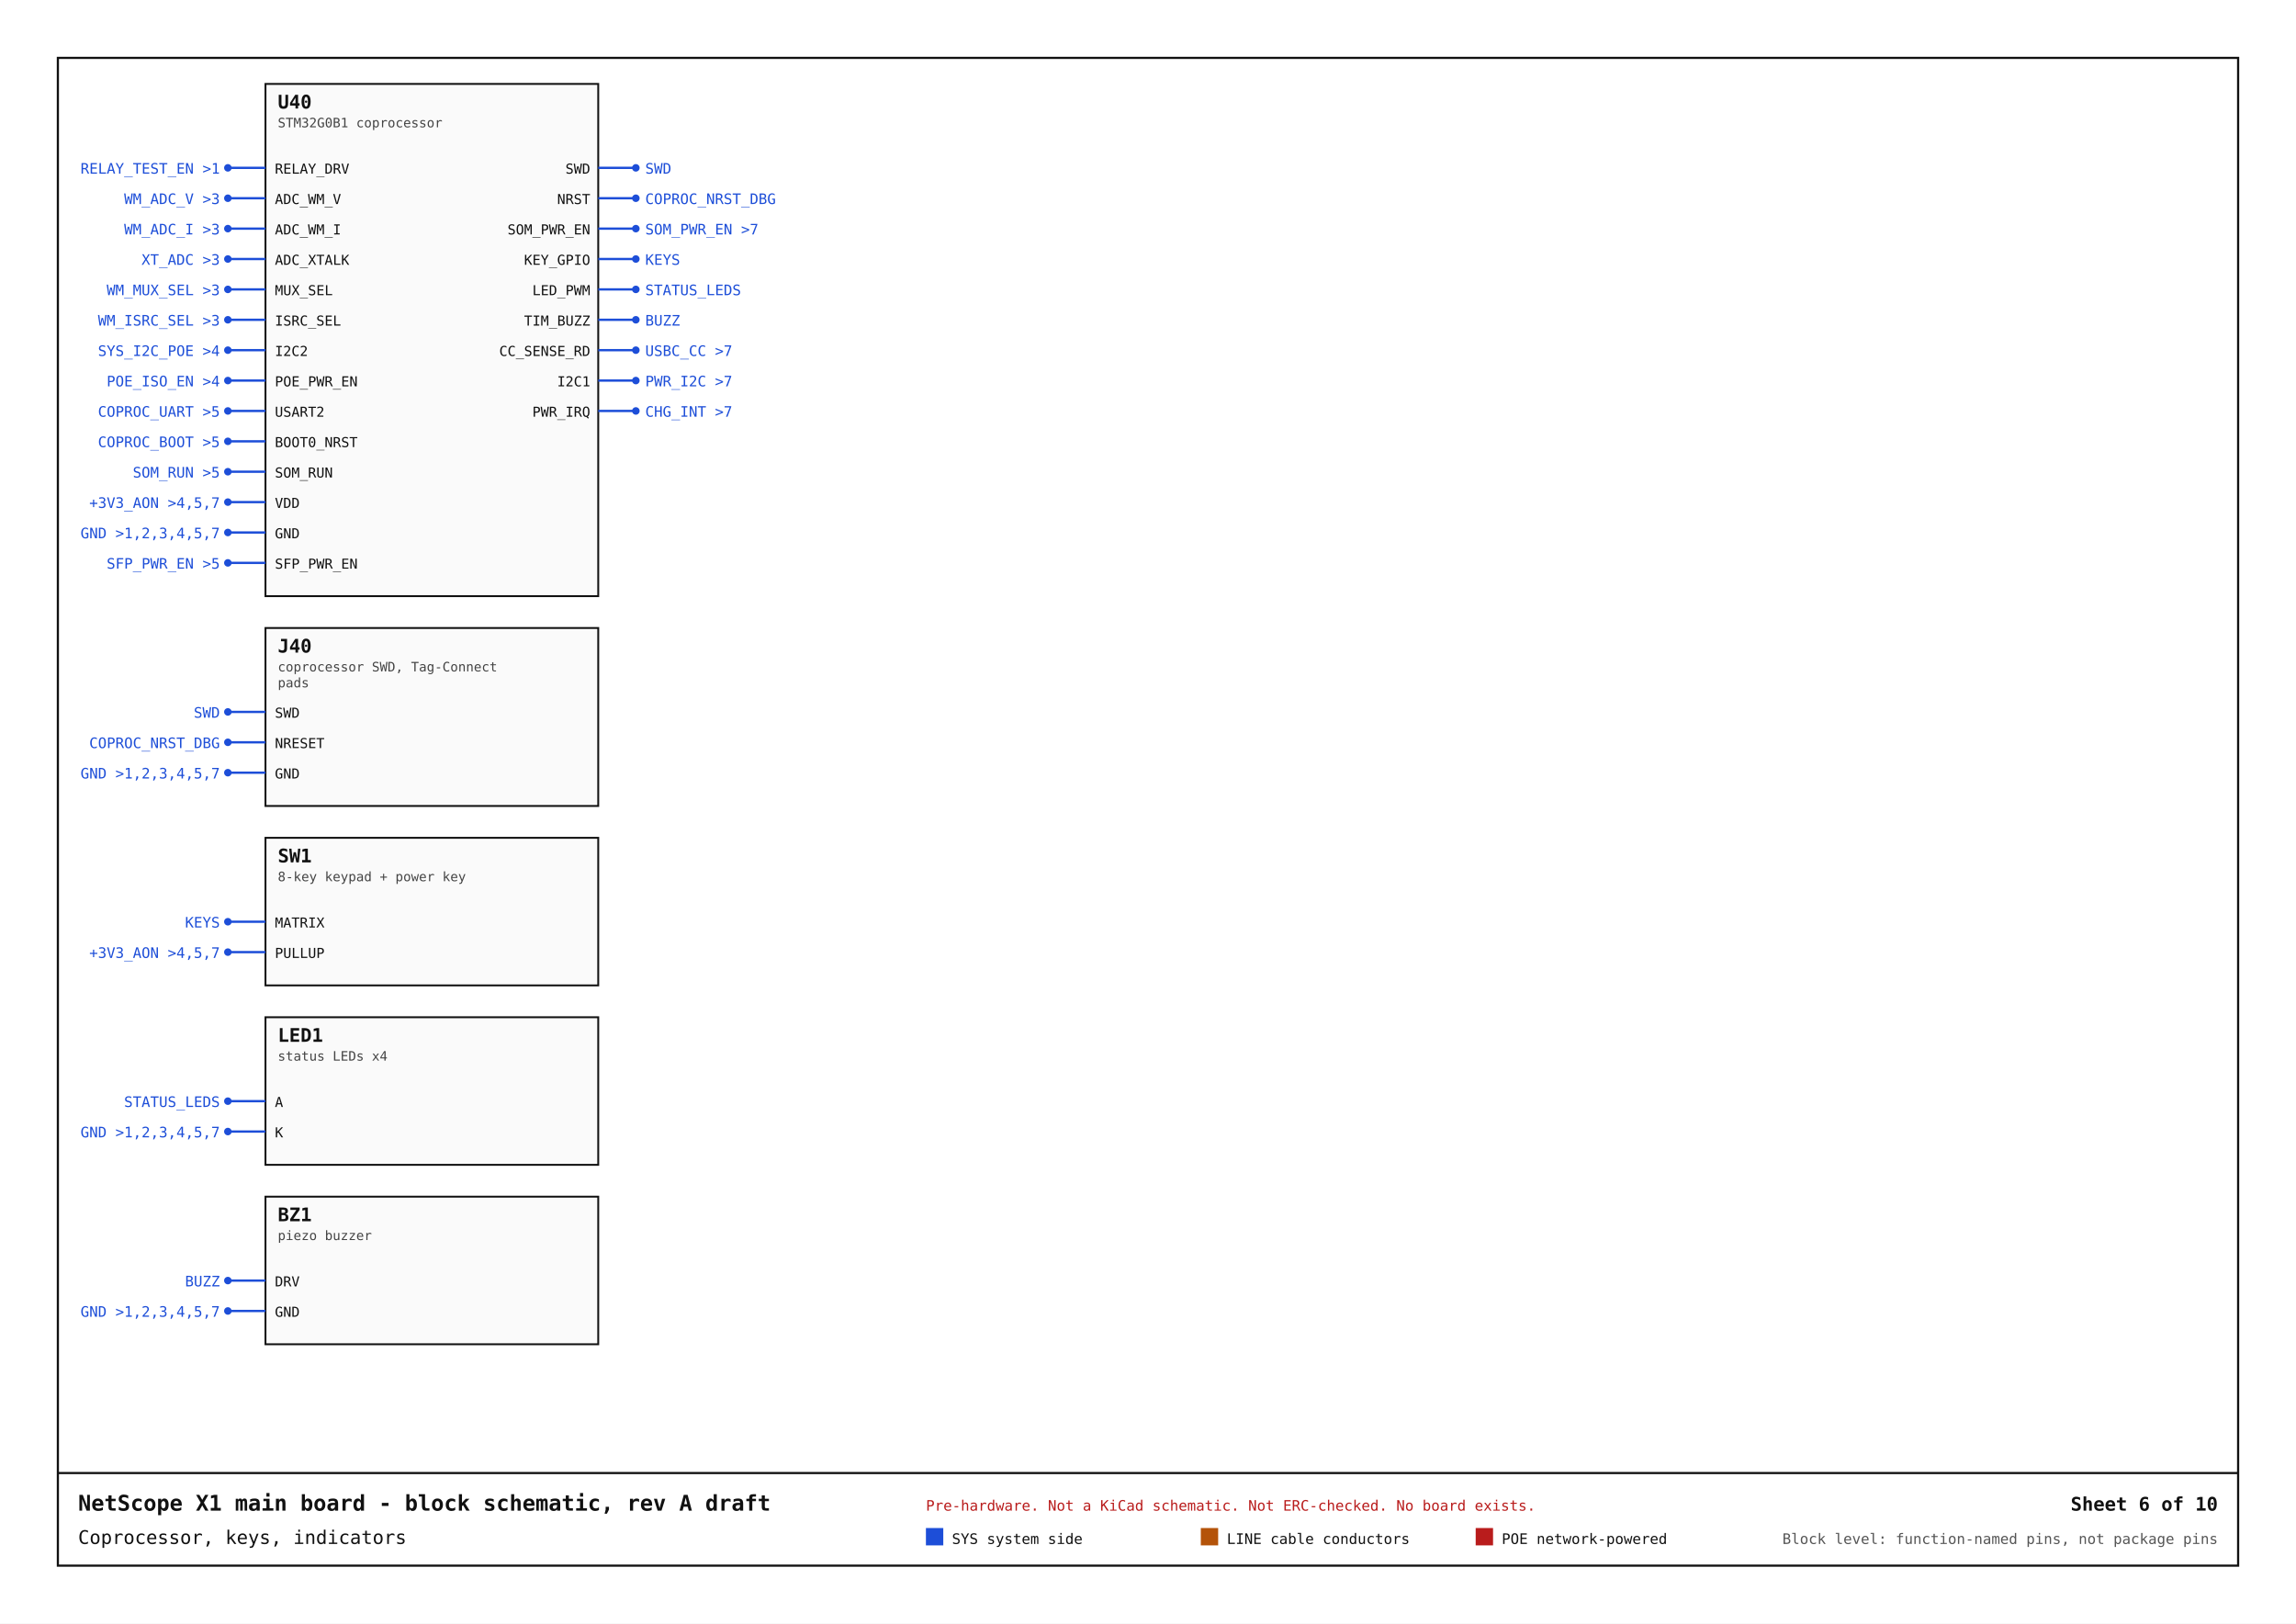
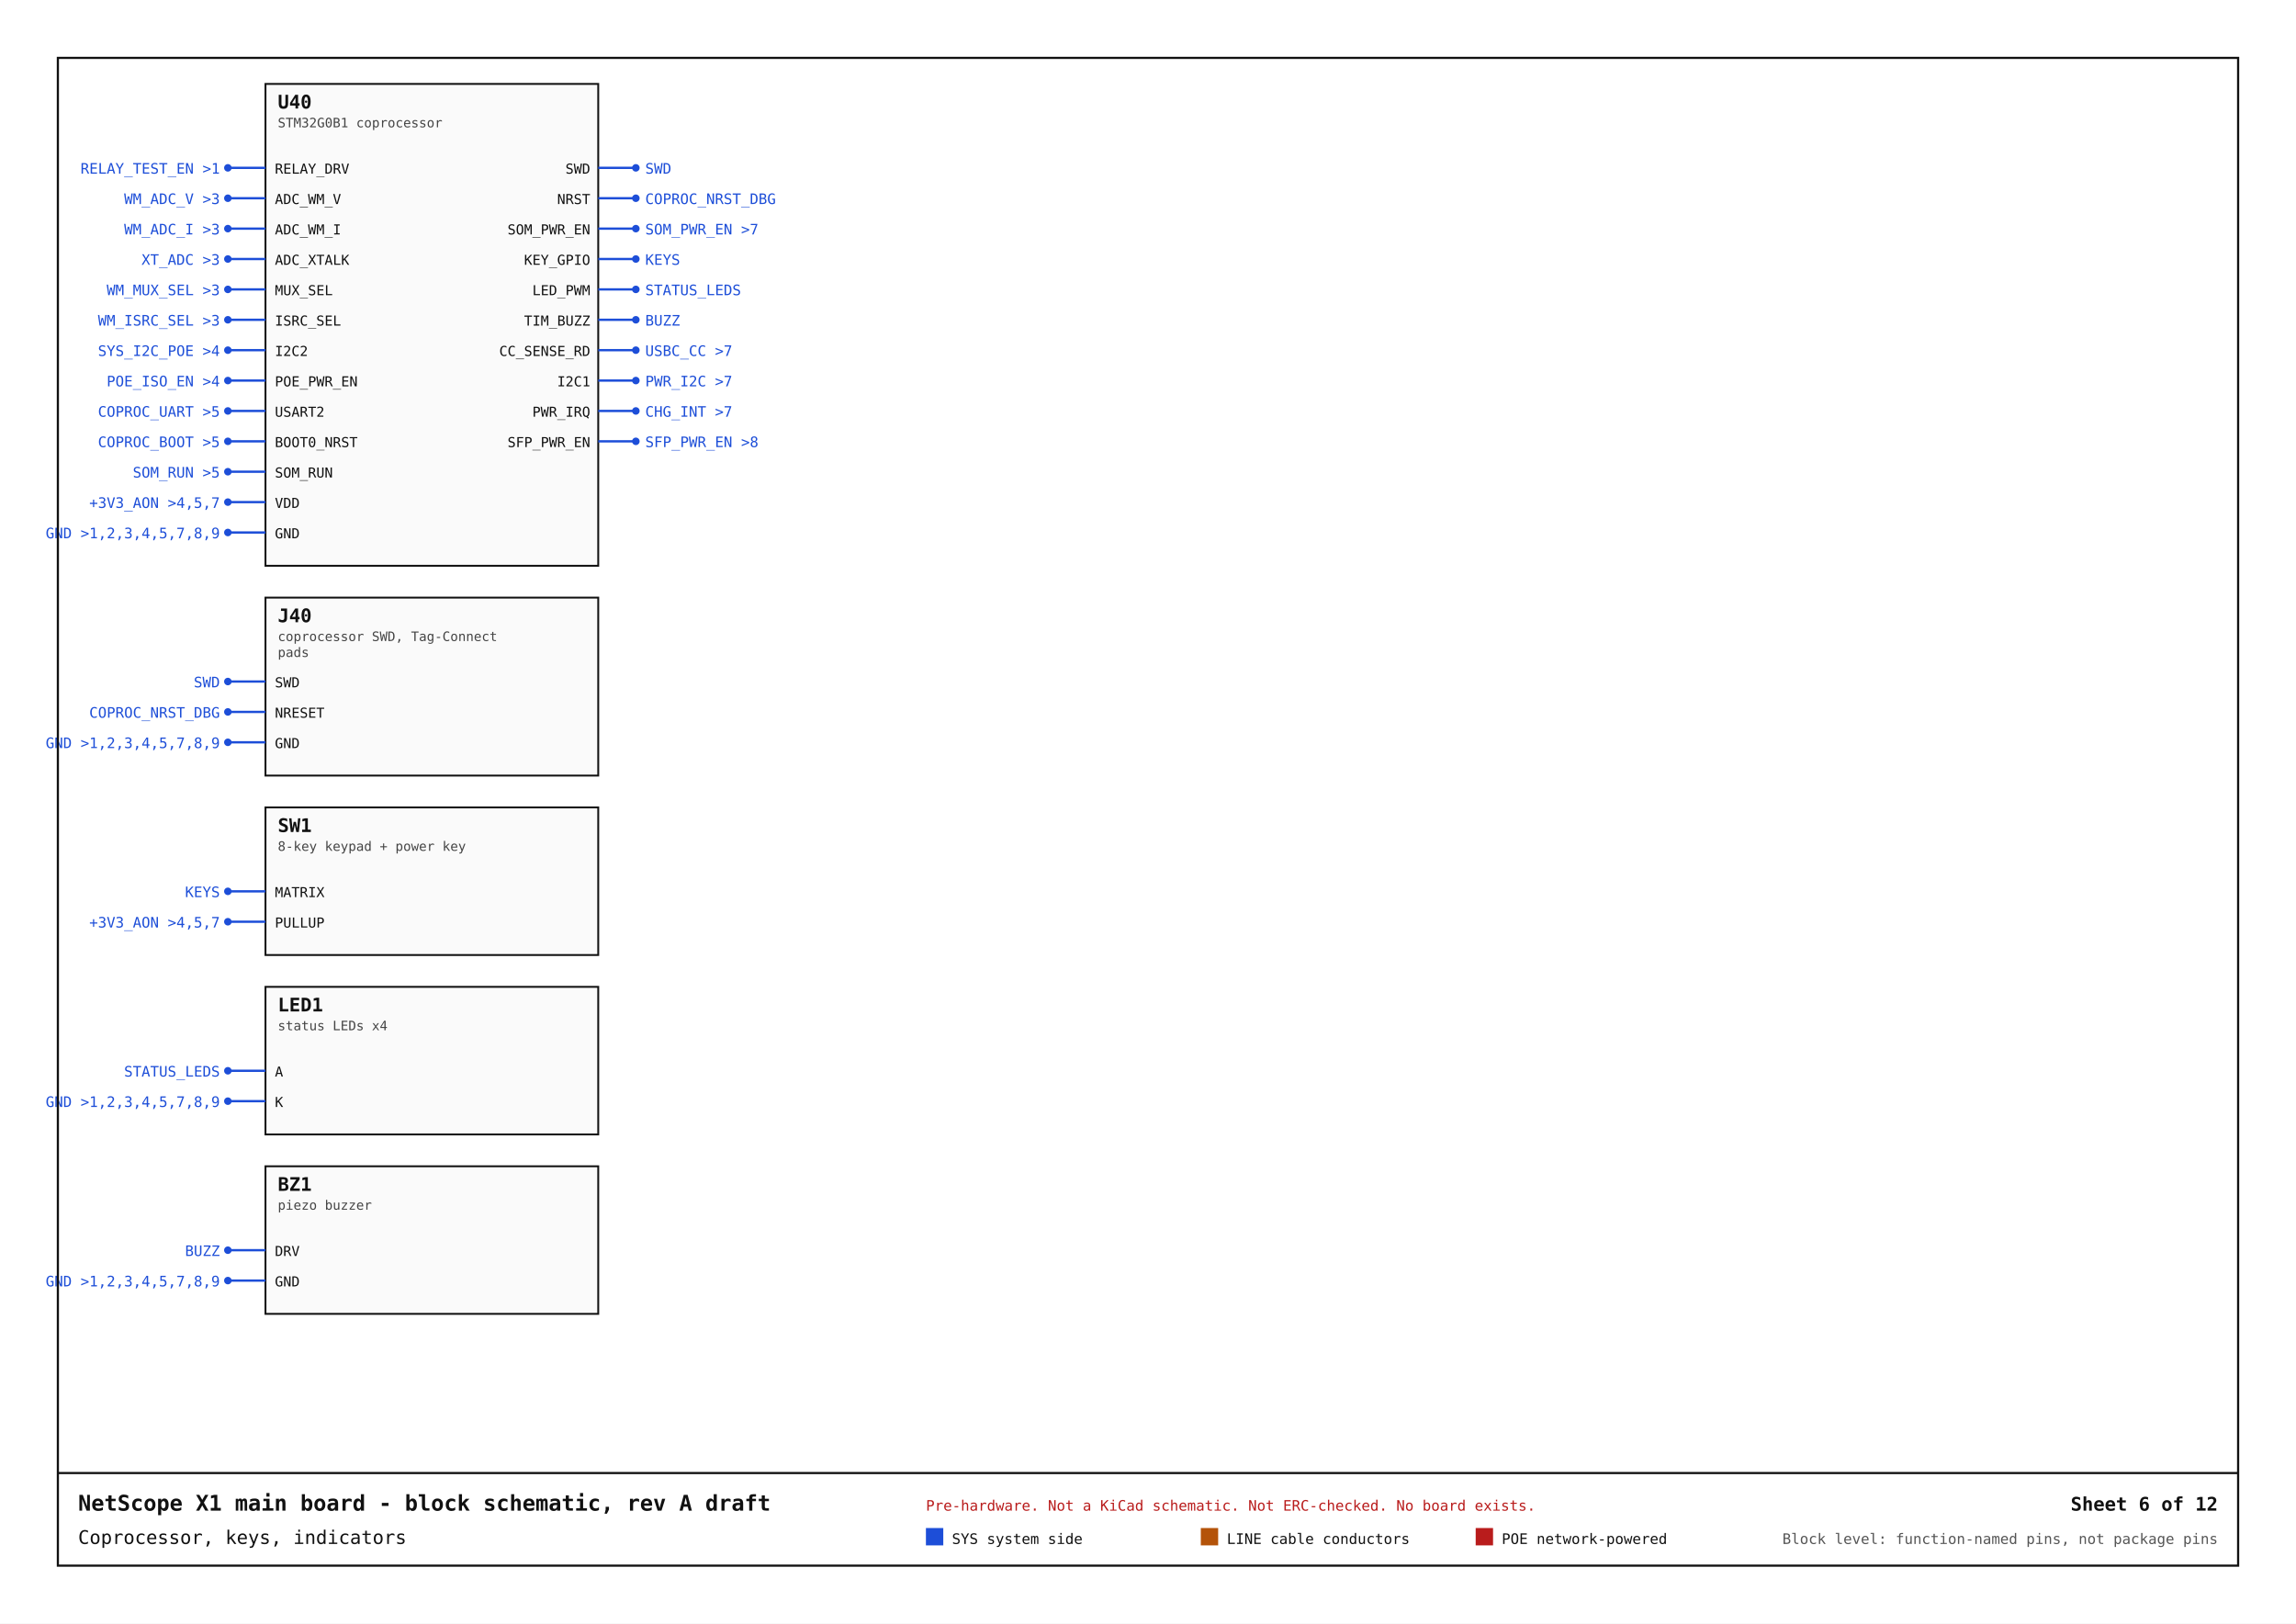
<svg xmlns="http://www.w3.org/2000/svg" viewBox="0 0 1587 1122" width="1587" height="1122">
  <rect width="1587" height="1122" fill="#fff" />
-   <rect x="183.5" y="58" width="230" height="354" fill="#fafafa" stroke="#111" stroke-width="1.3" />
+   <rect x="183.5" y="58" width="230" height="333" fill="#fafafa" stroke="#111" stroke-width="1.3" />
  <text x="192" y="75" font-size="13" fill="#111" text-anchor="start" font-weight="bold" font-family="DejaVu Sans Mono, Menlo, Consolas, monospace">U40</text>
  <text x="192" y="88" font-size="9" fill="#444" text-anchor="start" font-weight="normal" font-family="DejaVu Sans Mono, Menlo, Consolas, monospace">STM32G0B1 coprocessor</text>
  <line x1="157.5" y1="116" x2="183.5" y2="116" stroke="#1d4ed8" stroke-width="1.6" />
  <circle cx="157.5" cy="116" r="2.6" fill="#1d4ed8" />
  <text x="152" y="120" font-size="10" fill="#1d4ed8" text-anchor="end" font-weight="normal" font-family="DejaVu Sans Mono, Menlo, Consolas, monospace">RELAY_TEST_EN &gt;1</text>
  <text x="190" y="120" font-size="9.5" fill="#111" text-anchor="start" font-weight="normal" font-family="DejaVu Sans Mono, Menlo, Consolas, monospace">RELAY_DRV</text>
  <line x1="157.5" y1="137" x2="183.5" y2="137" stroke="#1d4ed8" stroke-width="1.6" />
  <circle cx="157.5" cy="137" r="2.6" fill="#1d4ed8" />
  <text x="152" y="141" font-size="10" fill="#1d4ed8" text-anchor="end" font-weight="normal" font-family="DejaVu Sans Mono, Menlo, Consolas, monospace">WM_ADC_V &gt;3</text>
  <text x="190" y="141" font-size="9.5" fill="#111" text-anchor="start" font-weight="normal" font-family="DejaVu Sans Mono, Menlo, Consolas, monospace">ADC_WM_V</text>
  <line x1="157.5" y1="158" x2="183.5" y2="158" stroke="#1d4ed8" stroke-width="1.6" />
  <circle cx="157.5" cy="158" r="2.6" fill="#1d4ed8" />
  <text x="152" y="162" font-size="10" fill="#1d4ed8" text-anchor="end" font-weight="normal" font-family="DejaVu Sans Mono, Menlo, Consolas, monospace">WM_ADC_I &gt;3</text>
  <text x="190" y="162" font-size="9.5" fill="#111" text-anchor="start" font-weight="normal" font-family="DejaVu Sans Mono, Menlo, Consolas, monospace">ADC_WM_I</text>
  <line x1="157.5" y1="179" x2="183.5" y2="179" stroke="#1d4ed8" stroke-width="1.6" />
  <circle cx="157.5" cy="179" r="2.6" fill="#1d4ed8" />
  <text x="152" y="183" font-size="10" fill="#1d4ed8" text-anchor="end" font-weight="normal" font-family="DejaVu Sans Mono, Menlo, Consolas, monospace">XT_ADC &gt;3</text>
  <text x="190" y="183" font-size="9.5" fill="#111" text-anchor="start" font-weight="normal" font-family="DejaVu Sans Mono, Menlo, Consolas, monospace">ADC_XTALK</text>
  <line x1="157.5" y1="200" x2="183.5" y2="200" stroke="#1d4ed8" stroke-width="1.6" />
  <circle cx="157.5" cy="200" r="2.6" fill="#1d4ed8" />
  <text x="152" y="204" font-size="10" fill="#1d4ed8" text-anchor="end" font-weight="normal" font-family="DejaVu Sans Mono, Menlo, Consolas, monospace">WM_MUX_SEL &gt;3</text>
  <text x="190" y="204" font-size="9.5" fill="#111" text-anchor="start" font-weight="normal" font-family="DejaVu Sans Mono, Menlo, Consolas, monospace">MUX_SEL</text>
  <line x1="157.5" y1="221" x2="183.5" y2="221" stroke="#1d4ed8" stroke-width="1.6" />
  <circle cx="157.5" cy="221" r="2.6" fill="#1d4ed8" />
  <text x="152" y="225" font-size="10" fill="#1d4ed8" text-anchor="end" font-weight="normal" font-family="DejaVu Sans Mono, Menlo, Consolas, monospace">WM_ISRC_SEL &gt;3</text>
  <text x="190" y="225" font-size="9.5" fill="#111" text-anchor="start" font-weight="normal" font-family="DejaVu Sans Mono, Menlo, Consolas, monospace">ISRC_SEL</text>
  <line x1="157.5" y1="242" x2="183.5" y2="242" stroke="#1d4ed8" stroke-width="1.6" />
  <circle cx="157.5" cy="242" r="2.6" fill="#1d4ed8" />
  <text x="152" y="246" font-size="10" fill="#1d4ed8" text-anchor="end" font-weight="normal" font-family="DejaVu Sans Mono, Menlo, Consolas, monospace">SYS_I2C_POE &gt;4</text>
  <text x="190" y="246" font-size="9.5" fill="#111" text-anchor="start" font-weight="normal" font-family="DejaVu Sans Mono, Menlo, Consolas, monospace">I2C2</text>
  <line x1="157.5" y1="263" x2="183.5" y2="263" stroke="#1d4ed8" stroke-width="1.6" />
  <circle cx="157.5" cy="263" r="2.6" fill="#1d4ed8" />
  <text x="152" y="267" font-size="10" fill="#1d4ed8" text-anchor="end" font-weight="normal" font-family="DejaVu Sans Mono, Menlo, Consolas, monospace">POE_ISO_EN &gt;4</text>
  <text x="190" y="267" font-size="9.5" fill="#111" text-anchor="start" font-weight="normal" font-family="DejaVu Sans Mono, Menlo, Consolas, monospace">POE_PWR_EN</text>
  <line x1="157.5" y1="284" x2="183.5" y2="284" stroke="#1d4ed8" stroke-width="1.6" />
  <circle cx="157.5" cy="284" r="2.6" fill="#1d4ed8" />
  <text x="152" y="288" font-size="10" fill="#1d4ed8" text-anchor="end" font-weight="normal" font-family="DejaVu Sans Mono, Menlo, Consolas, monospace">COPROC_UART &gt;5</text>
  <text x="190" y="288" font-size="9.5" fill="#111" text-anchor="start" font-weight="normal" font-family="DejaVu Sans Mono, Menlo, Consolas, monospace">USART2</text>
  <line x1="157.5" y1="305" x2="183.5" y2="305" stroke="#1d4ed8" stroke-width="1.6" />
  <circle cx="157.5" cy="305" r="2.6" fill="#1d4ed8" />
  <text x="152" y="309" font-size="10" fill="#1d4ed8" text-anchor="end" font-weight="normal" font-family="DejaVu Sans Mono, Menlo, Consolas, monospace">COPROC_BOOT &gt;5</text>
  <text x="190" y="309" font-size="9.5" fill="#111" text-anchor="start" font-weight="normal" font-family="DejaVu Sans Mono, Menlo, Consolas, monospace">BOOT0_NRST</text>
  <line x1="413.5" y1="116" x2="439.5" y2="116" stroke="#1d4ed8" stroke-width="1.6" />
  <circle cx="439.5" cy="116" r="2.6" fill="#1d4ed8" />
  <text x="446" y="120" font-size="10" fill="#1d4ed8" text-anchor="start" font-weight="normal" font-family="DejaVu Sans Mono, Menlo, Consolas, monospace">SWD</text>
  <text x="408" y="120" font-size="9.5" fill="#111" text-anchor="end" font-weight="normal" font-family="DejaVu Sans Mono, Menlo, Consolas, monospace">SWD</text>
  <line x1="413.5" y1="137" x2="439.5" y2="137" stroke="#1d4ed8" stroke-width="1.6" />
  <circle cx="439.5" cy="137" r="2.6" fill="#1d4ed8" />
  <text x="446" y="141" font-size="10" fill="#1d4ed8" text-anchor="start" font-weight="normal" font-family="DejaVu Sans Mono, Menlo, Consolas, monospace">COPROC_NRST_DBG</text>
  <text x="408" y="141" font-size="9.5" fill="#111" text-anchor="end" font-weight="normal" font-family="DejaVu Sans Mono, Menlo, Consolas, monospace">NRST</text>
  <line x1="413.5" y1="158" x2="439.5" y2="158" stroke="#1d4ed8" stroke-width="1.6" />
  <circle cx="439.5" cy="158" r="2.6" fill="#1d4ed8" />
  <text x="446" y="162" font-size="10" fill="#1d4ed8" text-anchor="start" font-weight="normal" font-family="DejaVu Sans Mono, Menlo, Consolas, monospace">SOM_PWR_EN &gt;7</text>
  <text x="408" y="162" font-size="9.5" fill="#111" text-anchor="end" font-weight="normal" font-family="DejaVu Sans Mono, Menlo, Consolas, monospace">SOM_PWR_EN</text>
  <line x1="157.5" y1="326" x2="183.5" y2="326" stroke="#1d4ed8" stroke-width="1.6" />
  <circle cx="157.5" cy="326" r="2.6" fill="#1d4ed8" />
  <text x="152" y="330" font-size="10" fill="#1d4ed8" text-anchor="end" font-weight="normal" font-family="DejaVu Sans Mono, Menlo, Consolas, monospace">SOM_RUN &gt;5</text>
  <text x="190" y="330" font-size="9.5" fill="#111" text-anchor="start" font-weight="normal" font-family="DejaVu Sans Mono, Menlo, Consolas, monospace">SOM_RUN</text>
  <line x1="413.5" y1="179" x2="439.5" y2="179" stroke="#1d4ed8" stroke-width="1.6" />
  <circle cx="439.5" cy="179" r="2.6" fill="#1d4ed8" />
  <text x="446" y="183" font-size="10" fill="#1d4ed8" text-anchor="start" font-weight="normal" font-family="DejaVu Sans Mono, Menlo, Consolas, monospace">KEYS</text>
  <text x="408" y="183" font-size="9.5" fill="#111" text-anchor="end" font-weight="normal" font-family="DejaVu Sans Mono, Menlo, Consolas, monospace">KEY_GPIO</text>
  <line x1="413.5" y1="200" x2="439.5" y2="200" stroke="#1d4ed8" stroke-width="1.6" />
  <circle cx="439.5" cy="200" r="2.6" fill="#1d4ed8" />
  <text x="446" y="204" font-size="10" fill="#1d4ed8" text-anchor="start" font-weight="normal" font-family="DejaVu Sans Mono, Menlo, Consolas, monospace">STATUS_LEDS</text>
  <text x="408" y="204" font-size="9.5" fill="#111" text-anchor="end" font-weight="normal" font-family="DejaVu Sans Mono, Menlo, Consolas, monospace">LED_PWM</text>
  <line x1="413.5" y1="221" x2="439.5" y2="221" stroke="#1d4ed8" stroke-width="1.6" />
  <circle cx="439.5" cy="221" r="2.6" fill="#1d4ed8" />
  <text x="446" y="225" font-size="10" fill="#1d4ed8" text-anchor="start" font-weight="normal" font-family="DejaVu Sans Mono, Menlo, Consolas, monospace">BUZZ</text>
  <text x="408" y="225" font-size="9.5" fill="#111" text-anchor="end" font-weight="normal" font-family="DejaVu Sans Mono, Menlo, Consolas, monospace">TIM_BUZZ</text>
  <line x1="413.5" y1="242" x2="439.5" y2="242" stroke="#1d4ed8" stroke-width="1.6" />
  <circle cx="439.5" cy="242" r="2.6" fill="#1d4ed8" />
  <text x="446" y="246" font-size="10" fill="#1d4ed8" text-anchor="start" font-weight="normal" font-family="DejaVu Sans Mono, Menlo, Consolas, monospace">USBC_CC &gt;7</text>
  <text x="408" y="246" font-size="9.5" fill="#111" text-anchor="end" font-weight="normal" font-family="DejaVu Sans Mono, Menlo, Consolas, monospace">CC_SENSE_RD</text>
  <line x1="157.5" y1="347" x2="183.5" y2="347" stroke="#1d4ed8" stroke-width="1.6" />
  <circle cx="157.5" cy="347" r="2.6" fill="#1d4ed8" />
  <text x="152" y="351" font-size="10" fill="#1d4ed8" text-anchor="end" font-weight="normal" font-family="DejaVu Sans Mono, Menlo, Consolas, monospace">+3V3_AON &gt;4,5,7</text>
  <text x="190" y="351" font-size="9.5" fill="#111" text-anchor="start" font-weight="normal" font-family="DejaVu Sans Mono, Menlo, Consolas, monospace">VDD</text>
  <line x1="413.5" y1="263" x2="439.5" y2="263" stroke="#1d4ed8" stroke-width="1.6" />
  <circle cx="439.5" cy="263" r="2.6" fill="#1d4ed8" />
  <text x="446" y="267" font-size="10" fill="#1d4ed8" text-anchor="start" font-weight="normal" font-family="DejaVu Sans Mono, Menlo, Consolas, monospace">PWR_I2C &gt;7</text>
  <text x="408" y="267" font-size="9.5" fill="#111" text-anchor="end" font-weight="normal" font-family="DejaVu Sans Mono, Menlo, Consolas, monospace">I2C1</text>
  <line x1="413.5" y1="284" x2="439.5" y2="284" stroke="#1d4ed8" stroke-width="1.6" />
  <circle cx="439.5" cy="284" r="2.6" fill="#1d4ed8" />
  <text x="446" y="288" font-size="10" fill="#1d4ed8" text-anchor="start" font-weight="normal" font-family="DejaVu Sans Mono, Menlo, Consolas, monospace">CHG_INT &gt;7</text>
  <text x="408" y="288" font-size="9.5" fill="#111" text-anchor="end" font-weight="normal" font-family="DejaVu Sans Mono, Menlo, Consolas, monospace">PWR_IRQ</text>
  <line x1="157.5" y1="368" x2="183.5" y2="368" stroke="#1d4ed8" stroke-width="1.6" />
  <circle cx="157.5" cy="368" r="2.6" fill="#1d4ed8" />
-   <text x="152" y="372" font-size="10" fill="#1d4ed8" text-anchor="end" font-weight="normal" font-family="DejaVu Sans Mono, Menlo, Consolas, monospace">GND &gt;1,2,3,4,5,7</text>
+   <text x="152" y="372" font-size="10" fill="#1d4ed8" text-anchor="end" font-weight="normal" font-family="DejaVu Sans Mono, Menlo, Consolas, monospace">GND &gt;1,2,3,4,5,7,8,9</text>
  <text x="190" y="372" font-size="9.5" fill="#111" text-anchor="start" font-weight="normal" font-family="DejaVu Sans Mono, Menlo, Consolas, monospace">GND</text>
-   <line x1="157.5" y1="389" x2="183.5" y2="389" stroke="#1d4ed8" stroke-width="1.6" />
-   <circle cx="157.5" cy="389" r="2.6" fill="#1d4ed8" />
-   <text x="152" y="393" font-size="10" fill="#1d4ed8" text-anchor="end" font-weight="normal" font-family="DejaVu Sans Mono, Menlo, Consolas, monospace">SFP_PWR_EN &gt;5</text>
-   <text x="190" y="393" font-size="9.5" fill="#111" text-anchor="start" font-weight="normal" font-family="DejaVu Sans Mono, Menlo, Consolas, monospace">SFP_PWR_EN</text>
-   <rect x="183.5" y="434" width="230" height="123" fill="#fafafa" stroke="#111" stroke-width="1.3" />
-   <text x="192" y="451" font-size="13" fill="#111" text-anchor="start" font-weight="bold" font-family="DejaVu Sans Mono, Menlo, Consolas, monospace">J40</text>
-   <text x="192" y="464" font-size="9" fill="#444" text-anchor="start" font-weight="normal" font-family="DejaVu Sans Mono, Menlo, Consolas, monospace">coprocessor SWD, Tag-Connect</text>
-   <text x="192" y="475" font-size="9" fill="#444" text-anchor="start" font-weight="normal" font-family="DejaVu Sans Mono, Menlo, Consolas, monospace">pads</text>
+   <line x1="413.5" y1="305" x2="439.5" y2="305" stroke="#1d4ed8" stroke-width="1.6" />
+   <circle cx="439.5" cy="305" r="2.6" fill="#1d4ed8" />
+   <text x="446" y="309" font-size="10" fill="#1d4ed8" text-anchor="start" font-weight="normal" font-family="DejaVu Sans Mono, Menlo, Consolas, monospace">SFP_PWR_EN &gt;8</text>
+   <text x="408" y="309" font-size="9.5" fill="#111" text-anchor="end" font-weight="normal" font-family="DejaVu Sans Mono, Menlo, Consolas, monospace">SFP_PWR_EN</text>
+   <rect x="183.5" y="413" width="230" height="123" fill="#fafafa" stroke="#111" stroke-width="1.3" />
+   <text x="192" y="430" font-size="13" fill="#111" text-anchor="start" font-weight="bold" font-family="DejaVu Sans Mono, Menlo, Consolas, monospace">J40</text>
+   <text x="192" y="443" font-size="9" fill="#444" text-anchor="start" font-weight="normal" font-family="DejaVu Sans Mono, Menlo, Consolas, monospace">coprocessor SWD, Tag-Connect</text>
+   <text x="192" y="454" font-size="9" fill="#444" text-anchor="start" font-weight="normal" font-family="DejaVu Sans Mono, Menlo, Consolas, monospace">pads</text>
+   <line x1="157.5" y1="471" x2="183.5" y2="471" stroke="#1d4ed8" stroke-width="1.6" />
+   <circle cx="157.5" cy="471" r="2.6" fill="#1d4ed8" />
+   <text x="152" y="475" font-size="10" fill="#1d4ed8" text-anchor="end" font-weight="normal" font-family="DejaVu Sans Mono, Menlo, Consolas, monospace">SWD</text>
+   <text x="190" y="475" font-size="9.5" fill="#111" text-anchor="start" font-weight="normal" font-family="DejaVu Sans Mono, Menlo, Consolas, monospace">SWD</text>
  <line x1="157.5" y1="492" x2="183.5" y2="492" stroke="#1d4ed8" stroke-width="1.6" />
  <circle cx="157.5" cy="492" r="2.6" fill="#1d4ed8" />
-   <text x="152" y="496" font-size="10" fill="#1d4ed8" text-anchor="end" font-weight="normal" font-family="DejaVu Sans Mono, Menlo, Consolas, monospace">SWD</text>
-   <text x="190" y="496" font-size="9.5" fill="#111" text-anchor="start" font-weight="normal" font-family="DejaVu Sans Mono, Menlo, Consolas, monospace">SWD</text>
+   <text x="152" y="496" font-size="10" fill="#1d4ed8" text-anchor="end" font-weight="normal" font-family="DejaVu Sans Mono, Menlo, Consolas, monospace">COPROC_NRST_DBG</text>
+   <text x="190" y="496" font-size="9.5" fill="#111" text-anchor="start" font-weight="normal" font-family="DejaVu Sans Mono, Menlo, Consolas, monospace">NRESET</text>
  <line x1="157.5" y1="513" x2="183.5" y2="513" stroke="#1d4ed8" stroke-width="1.6" />
  <circle cx="157.5" cy="513" r="2.6" fill="#1d4ed8" />
-   <text x="152" y="517" font-size="10" fill="#1d4ed8" text-anchor="end" font-weight="normal" font-family="DejaVu Sans Mono, Menlo, Consolas, monospace">COPROC_NRST_DBG</text>
-   <text x="190" y="517" font-size="9.5" fill="#111" text-anchor="start" font-weight="normal" font-family="DejaVu Sans Mono, Menlo, Consolas, monospace">NRESET</text>
-   <line x1="157.5" y1="534" x2="183.5" y2="534" stroke="#1d4ed8" stroke-width="1.6" />
-   <circle cx="157.5" cy="534" r="2.6" fill="#1d4ed8" />
-   <text x="152" y="538" font-size="10" fill="#1d4ed8" text-anchor="end" font-weight="normal" font-family="DejaVu Sans Mono, Menlo, Consolas, monospace">GND &gt;1,2,3,4,5,7</text>
-   <text x="190" y="538" font-size="9.5" fill="#111" text-anchor="start" font-weight="normal" font-family="DejaVu Sans Mono, Menlo, Consolas, monospace">GND</text>
-   <rect x="183.5" y="579" width="230" height="102" fill="#fafafa" stroke="#111" stroke-width="1.3" />
-   <text x="192" y="596" font-size="13" fill="#111" text-anchor="start" font-weight="bold" font-family="DejaVu Sans Mono, Menlo, Consolas, monospace">SW1</text>
-   <text x="192" y="609" font-size="9" fill="#444" text-anchor="start" font-weight="normal" font-family="DejaVu Sans Mono, Menlo, Consolas, monospace">8-key keypad + power key</text>
+   <text x="152" y="517" font-size="10" fill="#1d4ed8" text-anchor="end" font-weight="normal" font-family="DejaVu Sans Mono, Menlo, Consolas, monospace">GND &gt;1,2,3,4,5,7,8,9</text>
+   <text x="190" y="517" font-size="9.5" fill="#111" text-anchor="start" font-weight="normal" font-family="DejaVu Sans Mono, Menlo, Consolas, monospace">GND</text>
+   <rect x="183.5" y="558" width="230" height="102" fill="#fafafa" stroke="#111" stroke-width="1.3" />
+   <text x="192" y="575" font-size="13" fill="#111" text-anchor="start" font-weight="bold" font-family="DejaVu Sans Mono, Menlo, Consolas, monospace">SW1</text>
+   <text x="192" y="588" font-size="9" fill="#444" text-anchor="start" font-weight="normal" font-family="DejaVu Sans Mono, Menlo, Consolas, monospace">8-key keypad + power key</text>
+   <line x1="157.5" y1="616" x2="183.5" y2="616" stroke="#1d4ed8" stroke-width="1.6" />
+   <circle cx="157.5" cy="616" r="2.6" fill="#1d4ed8" />
+   <text x="152" y="620" font-size="10" fill="#1d4ed8" text-anchor="end" font-weight="normal" font-family="DejaVu Sans Mono, Menlo, Consolas, monospace">KEYS</text>
+   <text x="190" y="620" font-size="9.5" fill="#111" text-anchor="start" font-weight="normal" font-family="DejaVu Sans Mono, Menlo, Consolas, monospace">MATRIX</text>
  <line x1="157.5" y1="637" x2="183.5" y2="637" stroke="#1d4ed8" stroke-width="1.6" />
  <circle cx="157.5" cy="637" r="2.6" fill="#1d4ed8" />
-   <text x="152" y="641" font-size="10" fill="#1d4ed8" text-anchor="end" font-weight="normal" font-family="DejaVu Sans Mono, Menlo, Consolas, monospace">KEYS</text>
-   <text x="190" y="641" font-size="9.5" fill="#111" text-anchor="start" font-weight="normal" font-family="DejaVu Sans Mono, Menlo, Consolas, monospace">MATRIX</text>
-   <line x1="157.5" y1="658" x2="183.5" y2="658" stroke="#1d4ed8" stroke-width="1.6" />
-   <circle cx="157.5" cy="658" r="2.6" fill="#1d4ed8" />
-   <text x="152" y="662" font-size="10" fill="#1d4ed8" text-anchor="end" font-weight="normal" font-family="DejaVu Sans Mono, Menlo, Consolas, monospace">+3V3_AON &gt;4,5,7</text>
-   <text x="190" y="662" font-size="9.5" fill="#111" text-anchor="start" font-weight="normal" font-family="DejaVu Sans Mono, Menlo, Consolas, monospace">PULLUP</text>
-   <rect x="183.5" y="703" width="230" height="102" fill="#fafafa" stroke="#111" stroke-width="1.3" />
-   <text x="192" y="720" font-size="13" fill="#111" text-anchor="start" font-weight="bold" font-family="DejaVu Sans Mono, Menlo, Consolas, monospace">LED1</text>
-   <text x="192" y="733" font-size="9" fill="#444" text-anchor="start" font-weight="normal" font-family="DejaVu Sans Mono, Menlo, Consolas, monospace">status LEDs x4</text>
+   <text x="152" y="641" font-size="10" fill="#1d4ed8" text-anchor="end" font-weight="normal" font-family="DejaVu Sans Mono, Menlo, Consolas, monospace">+3V3_AON &gt;4,5,7</text>
+   <text x="190" y="641" font-size="9.5" fill="#111" text-anchor="start" font-weight="normal" font-family="DejaVu Sans Mono, Menlo, Consolas, monospace">PULLUP</text>
+   <rect x="183.5" y="682" width="230" height="102" fill="#fafafa" stroke="#111" stroke-width="1.3" />
+   <text x="192" y="699" font-size="13" fill="#111" text-anchor="start" font-weight="bold" font-family="DejaVu Sans Mono, Menlo, Consolas, monospace">LED1</text>
+   <text x="192" y="712" font-size="9" fill="#444" text-anchor="start" font-weight="normal" font-family="DejaVu Sans Mono, Menlo, Consolas, monospace">status LEDs x4</text>
+   <line x1="157.5" y1="740" x2="183.5" y2="740" stroke="#1d4ed8" stroke-width="1.6" />
+   <circle cx="157.5" cy="740" r="2.6" fill="#1d4ed8" />
+   <text x="152" y="744" font-size="10" fill="#1d4ed8" text-anchor="end" font-weight="normal" font-family="DejaVu Sans Mono, Menlo, Consolas, monospace">STATUS_LEDS</text>
+   <text x="190" y="744" font-size="9.5" fill="#111" text-anchor="start" font-weight="normal" font-family="DejaVu Sans Mono, Menlo, Consolas, monospace">A</text>
  <line x1="157.5" y1="761" x2="183.5" y2="761" stroke="#1d4ed8" stroke-width="1.6" />
  <circle cx="157.5" cy="761" r="2.6" fill="#1d4ed8" />
-   <text x="152" y="765" font-size="10" fill="#1d4ed8" text-anchor="end" font-weight="normal" font-family="DejaVu Sans Mono, Menlo, Consolas, monospace">STATUS_LEDS</text>
-   <text x="190" y="765" font-size="9.5" fill="#111" text-anchor="start" font-weight="normal" font-family="DejaVu Sans Mono, Menlo, Consolas, monospace">A</text>
-   <line x1="157.5" y1="782" x2="183.5" y2="782" stroke="#1d4ed8" stroke-width="1.6" />
-   <circle cx="157.5" cy="782" r="2.6" fill="#1d4ed8" />
-   <text x="152" y="786" font-size="10" fill="#1d4ed8" text-anchor="end" font-weight="normal" font-family="DejaVu Sans Mono, Menlo, Consolas, monospace">GND &gt;1,2,3,4,5,7</text>
-   <text x="190" y="786" font-size="9.5" fill="#111" text-anchor="start" font-weight="normal" font-family="DejaVu Sans Mono, Menlo, Consolas, monospace">K</text>
-   <rect x="183.5" y="827" width="230" height="102" fill="#fafafa" stroke="#111" stroke-width="1.3" />
-   <text x="192" y="844" font-size="13" fill="#111" text-anchor="start" font-weight="bold" font-family="DejaVu Sans Mono, Menlo, Consolas, monospace">BZ1</text>
-   <text x="192" y="857" font-size="9" fill="#444" text-anchor="start" font-weight="normal" font-family="DejaVu Sans Mono, Menlo, Consolas, monospace">piezo buzzer</text>
+   <text x="152" y="765" font-size="10" fill="#1d4ed8" text-anchor="end" font-weight="normal" font-family="DejaVu Sans Mono, Menlo, Consolas, monospace">GND &gt;1,2,3,4,5,7,8,9</text>
+   <text x="190" y="765" font-size="9.5" fill="#111" text-anchor="start" font-weight="normal" font-family="DejaVu Sans Mono, Menlo, Consolas, monospace">K</text>
+   <rect x="183.5" y="806" width="230" height="102" fill="#fafafa" stroke="#111" stroke-width="1.3" />
+   <text x="192" y="823" font-size="13" fill="#111" text-anchor="start" font-weight="bold" font-family="DejaVu Sans Mono, Menlo, Consolas, monospace">BZ1</text>
+   <text x="192" y="836" font-size="9" fill="#444" text-anchor="start" font-weight="normal" font-family="DejaVu Sans Mono, Menlo, Consolas, monospace">piezo buzzer</text>
+   <line x1="157.5" y1="864" x2="183.5" y2="864" stroke="#1d4ed8" stroke-width="1.6" />
+   <circle cx="157.5" cy="864" r="2.6" fill="#1d4ed8" />
+   <text x="152" y="868" font-size="10" fill="#1d4ed8" text-anchor="end" font-weight="normal" font-family="DejaVu Sans Mono, Menlo, Consolas, monospace">BUZZ</text>
+   <text x="190" y="868" font-size="9.5" fill="#111" text-anchor="start" font-weight="normal" font-family="DejaVu Sans Mono, Menlo, Consolas, monospace">DRV</text>
  <line x1="157.5" y1="885" x2="183.5" y2="885" stroke="#1d4ed8" stroke-width="1.6" />
  <circle cx="157.5" cy="885" r="2.6" fill="#1d4ed8" />
-   <text x="152" y="889" font-size="10" fill="#1d4ed8" text-anchor="end" font-weight="normal" font-family="DejaVu Sans Mono, Menlo, Consolas, monospace">BUZZ</text>
-   <text x="190" y="889" font-size="9.5" fill="#111" text-anchor="start" font-weight="normal" font-family="DejaVu Sans Mono, Menlo, Consolas, monospace">DRV</text>
-   <line x1="157.5" y1="906" x2="183.5" y2="906" stroke="#1d4ed8" stroke-width="1.6" />
-   <circle cx="157.5" cy="906" r="2.6" fill="#1d4ed8" />
-   <text x="152" y="910" font-size="10" fill="#1d4ed8" text-anchor="end" font-weight="normal" font-family="DejaVu Sans Mono, Menlo, Consolas, monospace">GND &gt;1,2,3,4,5,7</text>
-   <text x="190" y="910" font-size="9.5" fill="#111" text-anchor="start" font-weight="normal" font-family="DejaVu Sans Mono, Menlo, Consolas, monospace">GND</text>
+   <text x="152" y="889" font-size="10" fill="#1d4ed8" text-anchor="end" font-weight="normal" font-family="DejaVu Sans Mono, Menlo, Consolas, monospace">GND &gt;1,2,3,4,5,7,8,9</text>
+   <text x="190" y="889" font-size="9.5" fill="#111" text-anchor="start" font-weight="normal" font-family="DejaVu Sans Mono, Menlo, Consolas, monospace">GND</text>
  <rect x="40" y="40" width="1507" height="1042" fill="none" stroke="#111" stroke-width="1.5" />
  <line x1="40" y1="1018" x2="1547" y2="1018" stroke="#111" stroke-width="1.5" />
  <text x="54" y="1044" font-size="15" fill="#111" text-anchor="start" font-weight="bold" font-family="DejaVu Sans Mono, Menlo, Consolas, monospace">NetScope X1 main board - block schematic, rev A draft</text>
  <text x="54" y="1067" font-size="13" fill="#111" text-anchor="start" font-weight="normal" font-family="DejaVu Sans Mono, Menlo, Consolas, monospace">Coprocessor, keys, indicators</text>
  <text x="640" y="1044" font-size="10" fill="#b91c1c" text-anchor="start" font-weight="normal" font-family="DejaVu Sans Mono, Menlo, Consolas, monospace">Pre-hardware. Not a KiCad schematic. Not ERC-checked. No board exists.</text>
  <rect x="640" y="1056" width="12" height="12" fill="#1d4ed8" />
  <text x="658" y="1067" font-size="10" fill="#111" text-anchor="start" font-weight="normal" font-family="DejaVu Sans Mono, Menlo, Consolas, monospace">SYS  system side</text>
  <rect x="830" y="1056" width="12" height="12" fill="#b45309" />
  <text x="848" y="1067" font-size="10" fill="#111" text-anchor="start" font-weight="normal" font-family="DejaVu Sans Mono, Menlo, Consolas, monospace">LINE  cable conductors</text>
  <rect x="1020" y="1056" width="12" height="12" fill="#b91c1c" />
  <text x="1038" y="1067" font-size="10" fill="#111" text-anchor="start" font-weight="normal" font-family="DejaVu Sans Mono, Menlo, Consolas, monospace">POE  network-powered</text>
-   <text x="1533" y="1044" font-size="13" fill="#111" text-anchor="end" font-weight="bold" font-family="DejaVu Sans Mono, Menlo, Consolas, monospace">Sheet 6 of 10</text>
+   <text x="1533" y="1044" font-size="13" fill="#111" text-anchor="end" font-weight="bold" font-family="DejaVu Sans Mono, Menlo, Consolas, monospace">Sheet 6 of 12</text>
  <text x="1533" y="1067" font-size="10" fill="#555" text-anchor="end" font-weight="normal" font-family="DejaVu Sans Mono, Menlo, Consolas, monospace">Block level: function-named pins, not package pins</text>
</svg>
